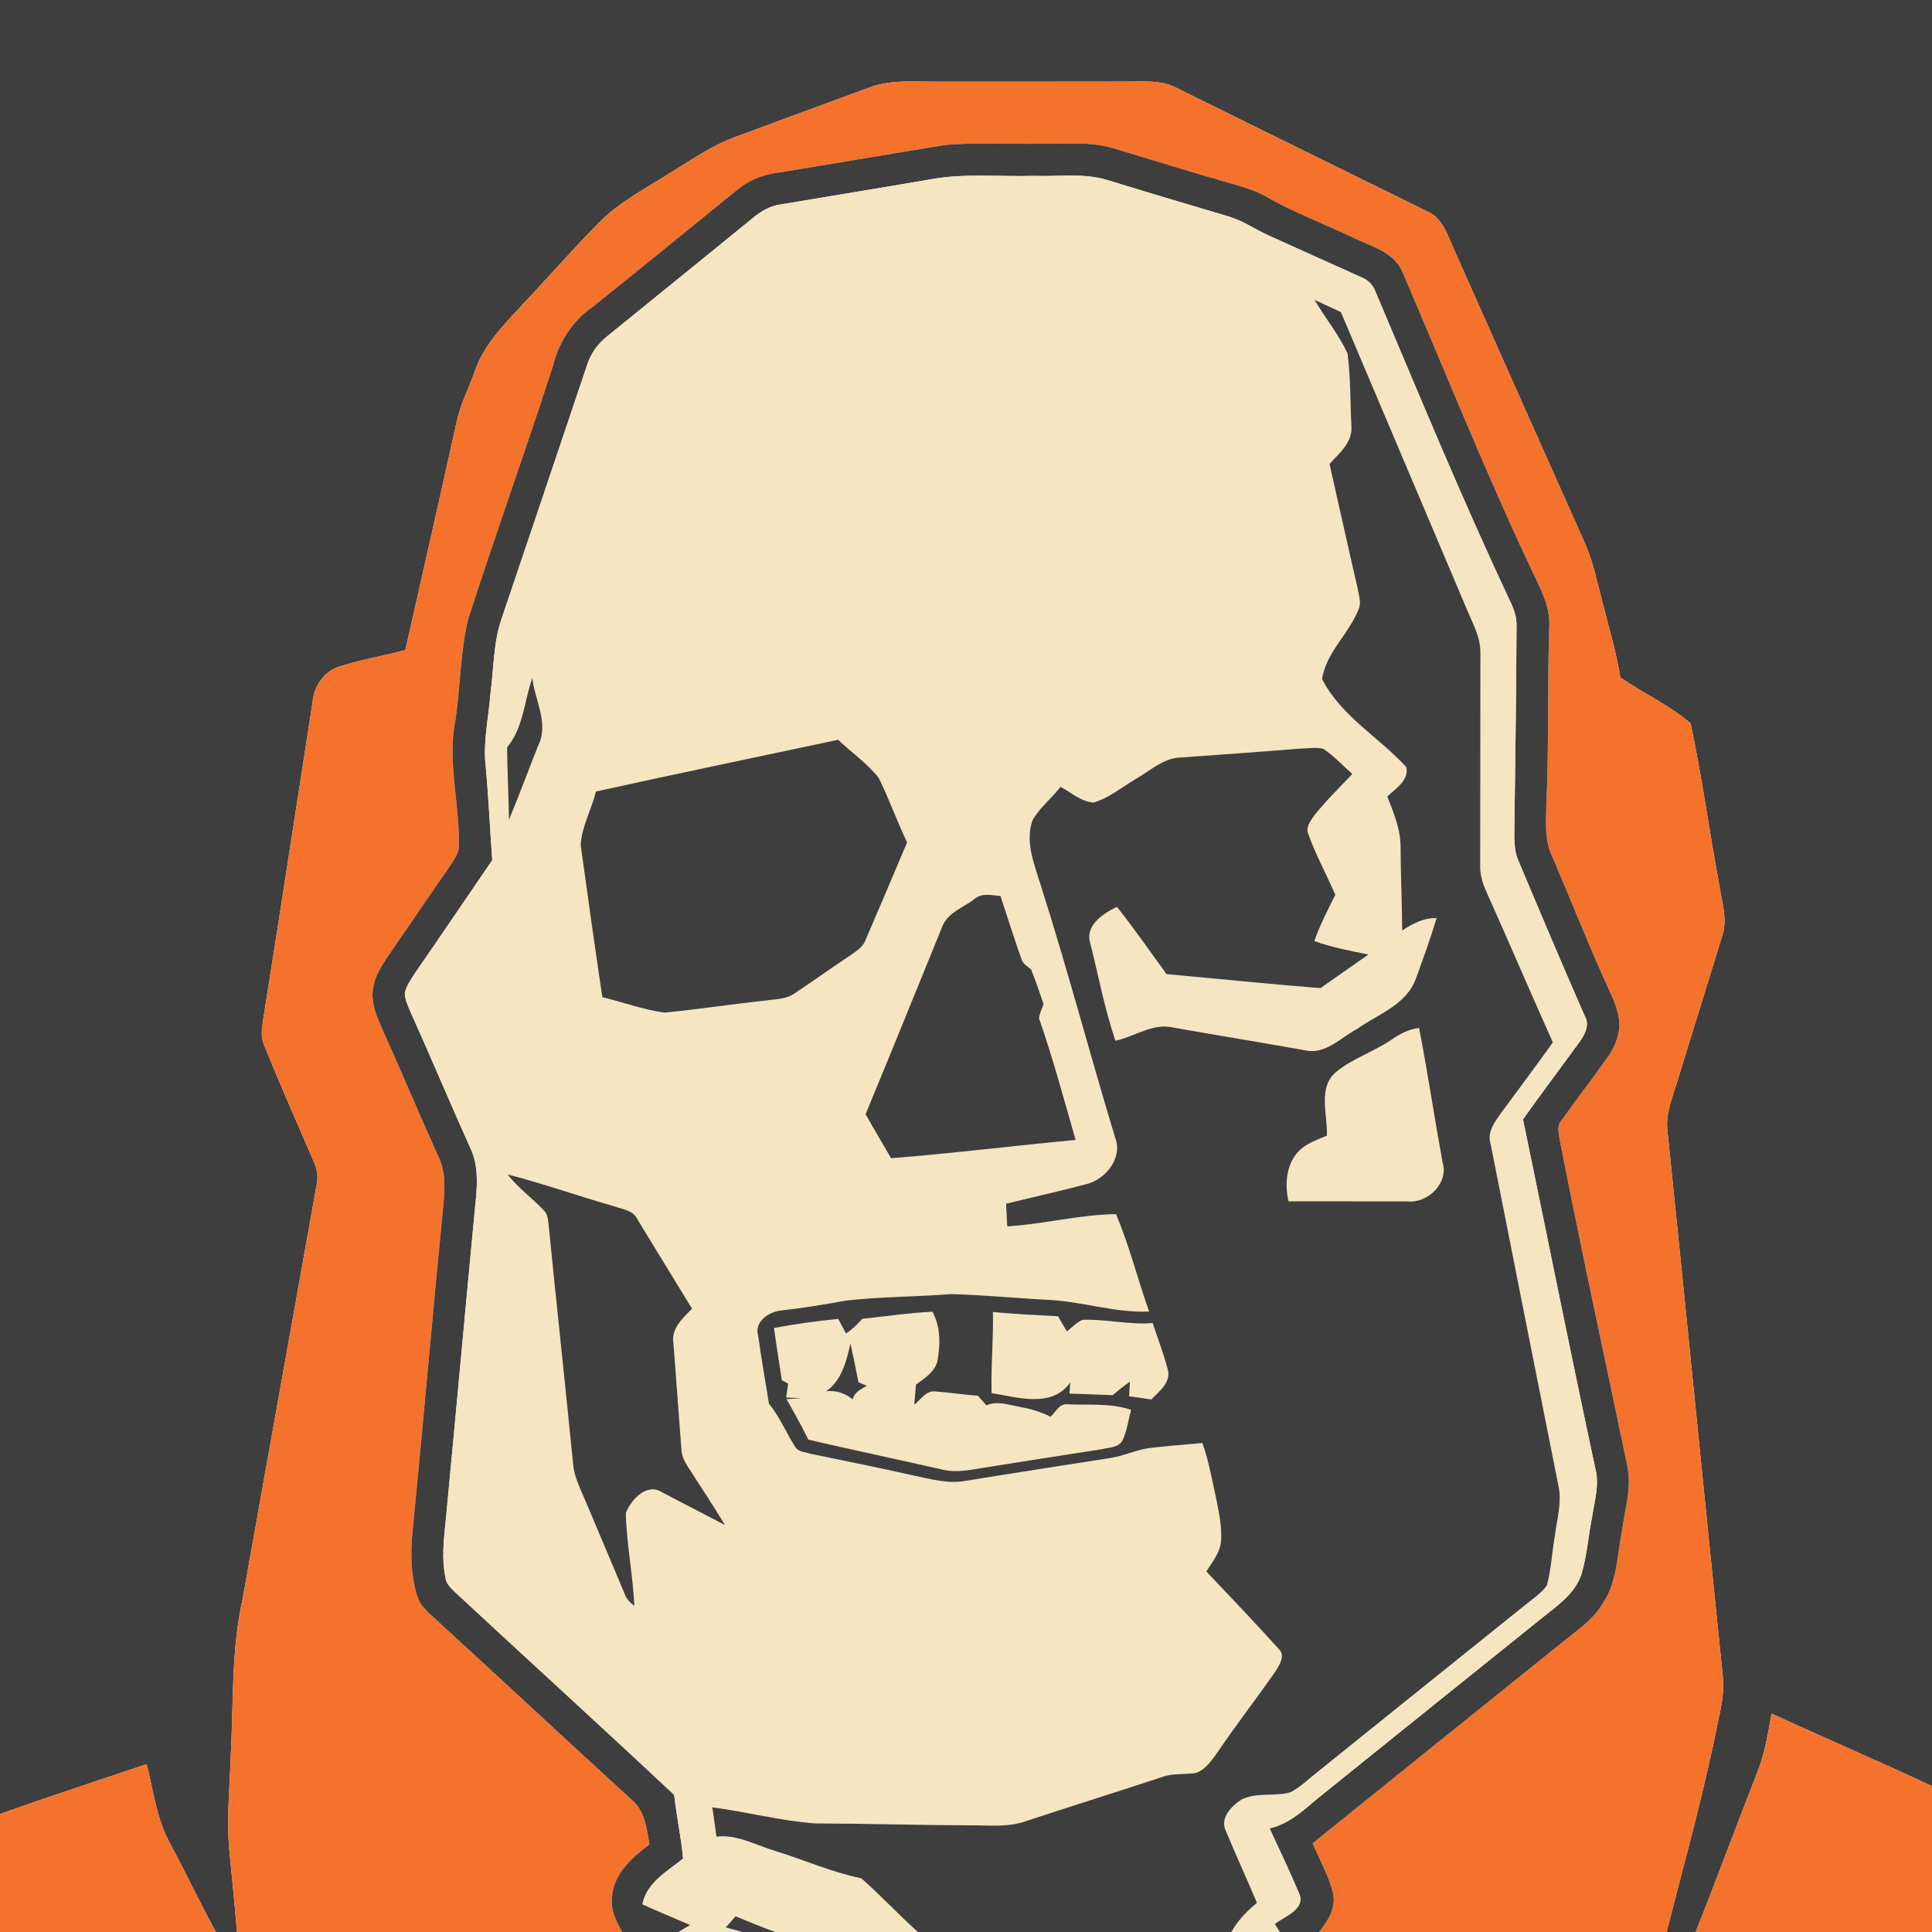
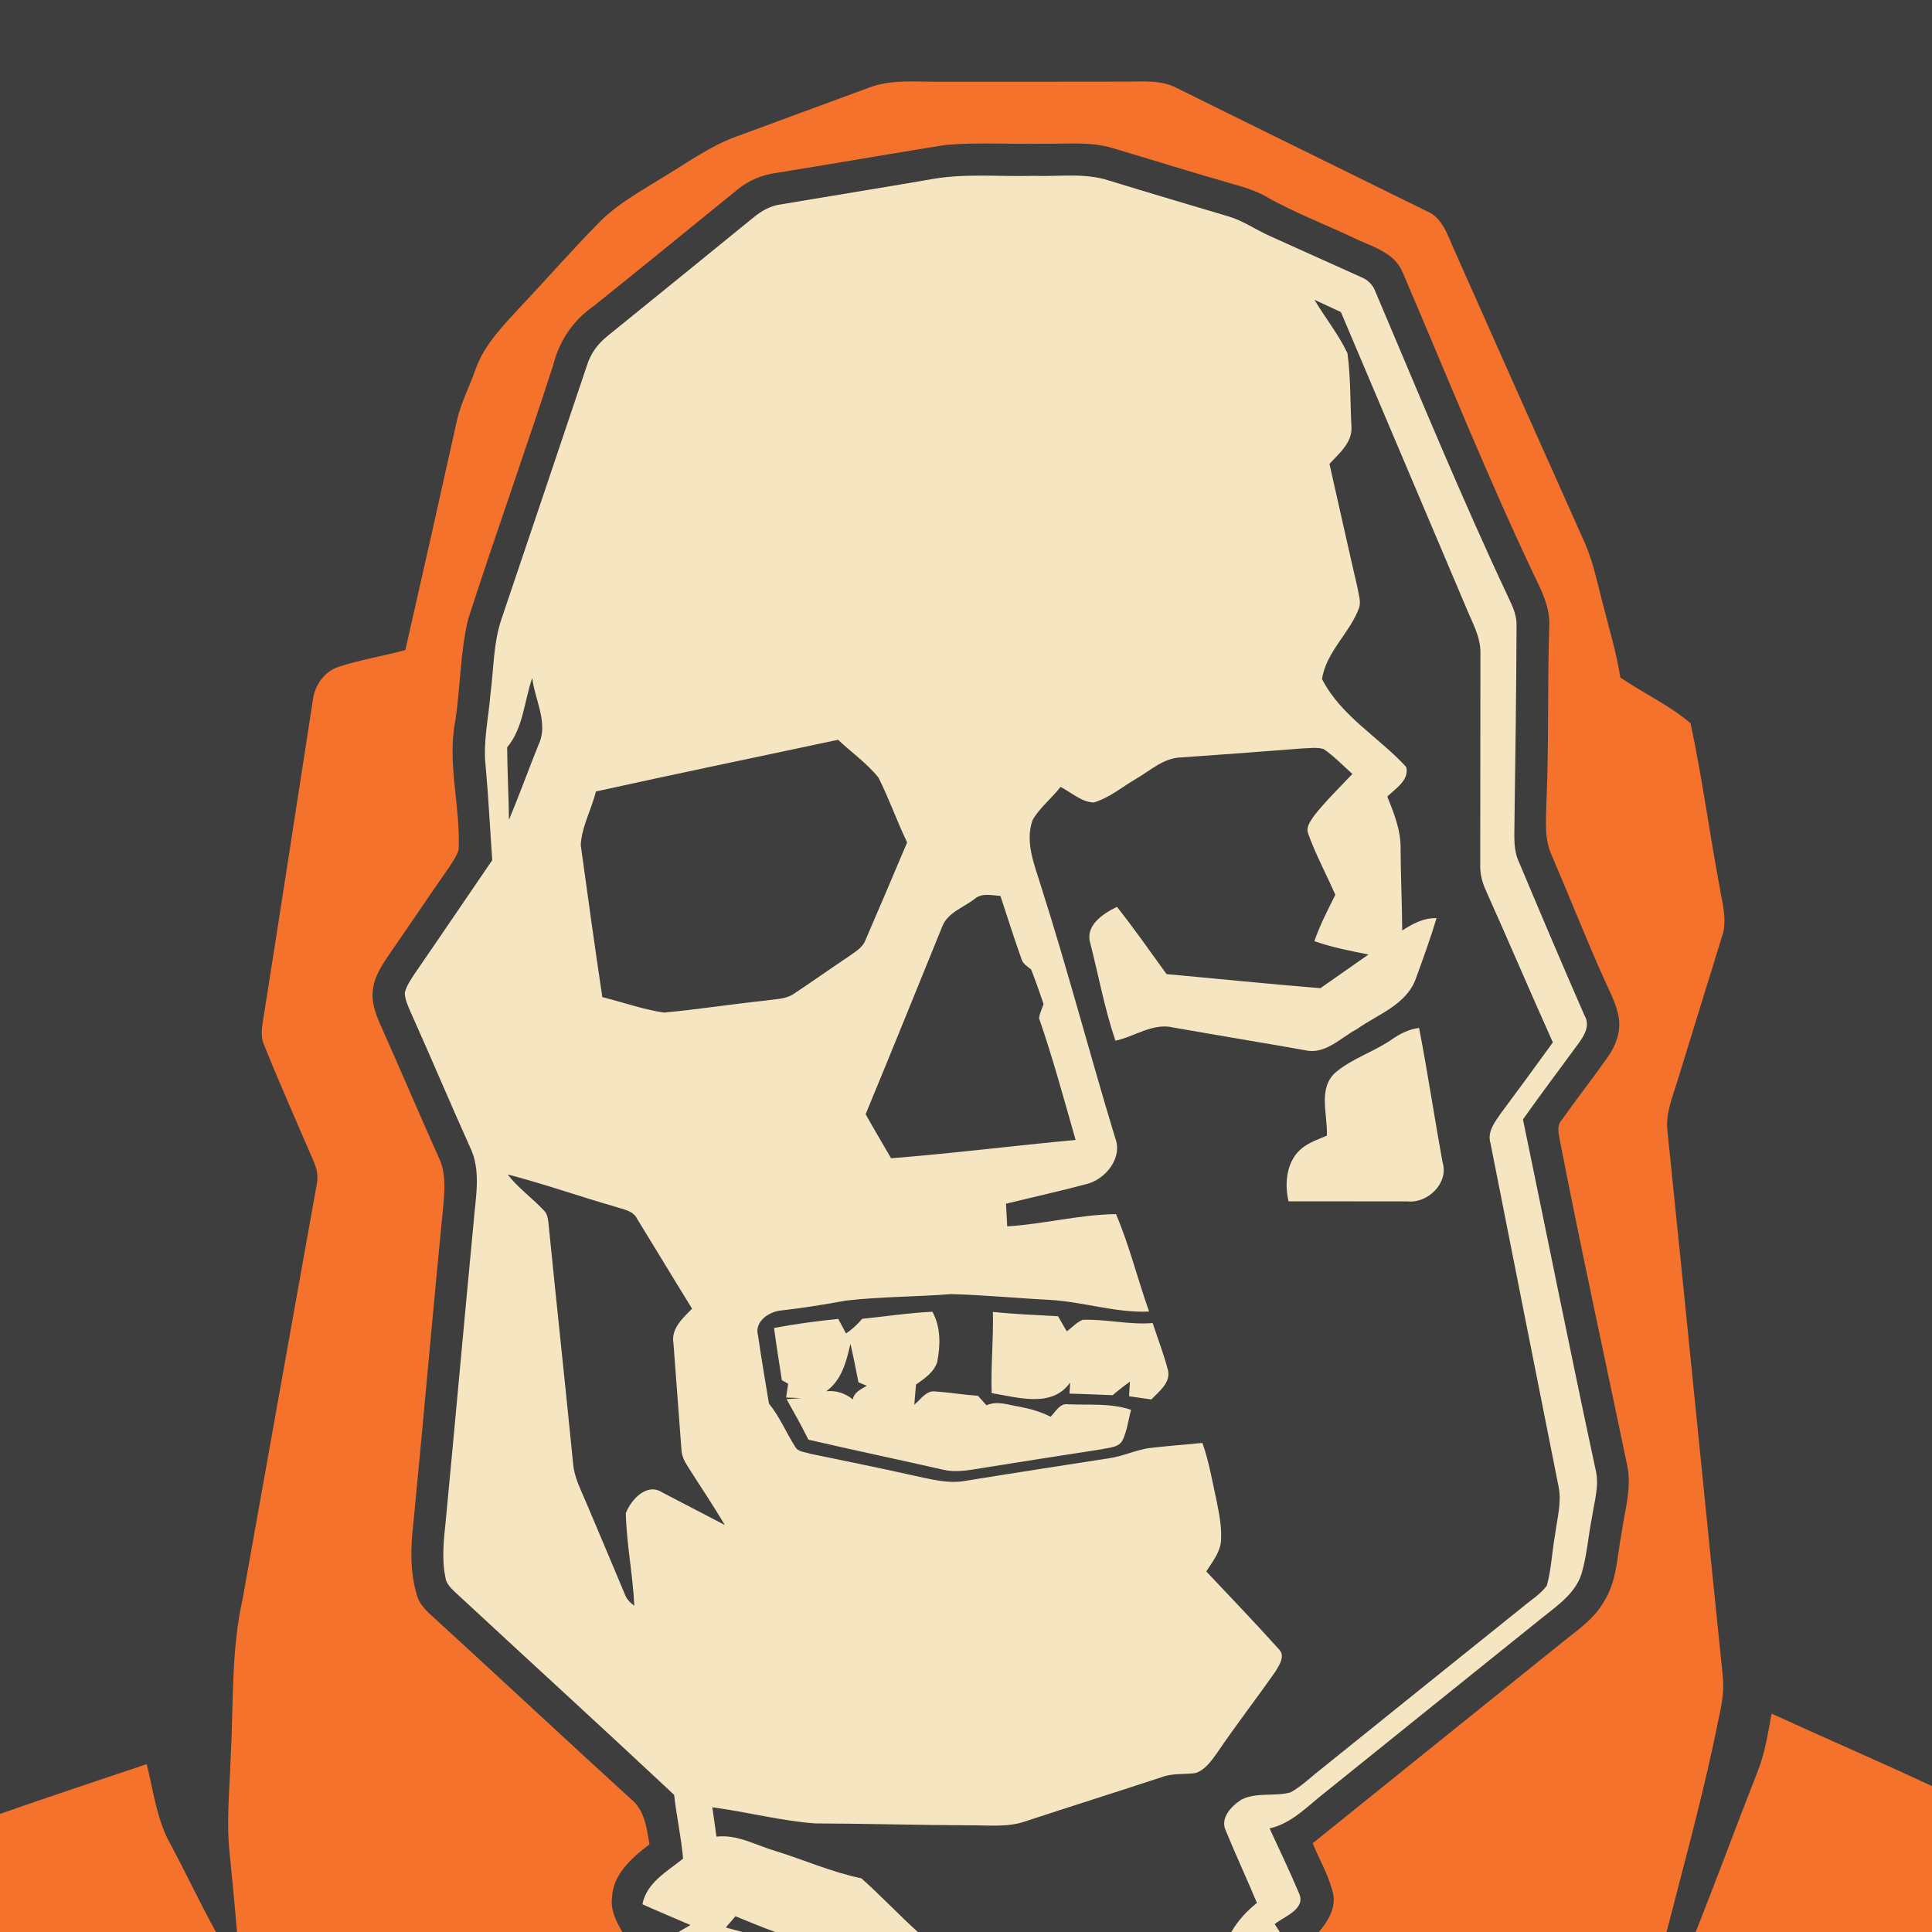
- <svg xmlns="http://www.w3.org/2000/svg" width="512pt" height="512pt" viewBox="0 0 512 512" version="1.1">
-   <path fill="#3e3e3e" opacity="1.00" d=" M 0.00 0.00 L 512.00 0.00 L 512.00 473.34 C 497.92 466.75 483.63 460.61 469.49 454.13 C 468.51 459.43 467.70 464.82 465.64 469.84 C 460.13 483.86 454.95 498.01 449.37 512.00 L 441.66 512.00 C 446.45 493.26 451.67 474.60 455.42 455.61 C 456.31 451.78 456.98 447.85 456.53 443.92 C 451.59 395.96 446.87 347.96 441.92 299.99 C 441.28 295.28 443.21 290.81 444.55 286.41 C 448.49 273.72 452.35 261.02 456.30 248.34 C 457.88 243.95 456.40 239.37 455.70 234.96 C 453.01 220.57 451.07 205.99 448.02 191.69 C 442.41 186.88 435.53 183.71 429.41 179.56 C 428.28 172.45 426.13 165.58 424.41 158.61 C 423.13 153.66 422.08 148.62 420.01 143.93 C 408.50 118.14 396.97 92.36 385.52 66.54 C 383.70 62.65 382.47 57.74 378.08 55.95 C 355.96 45.04 333.79 34.19 311.69 23.24 C 307.45 21.08 302.56 21.67 297.98 21.63 C 281.32 21.68 264.67 21.64 248.02 21.65 C 242.11 21.68 235.98 21.06 230.34 23.21 C 218.63 27.54 206.92 31.86 195.21 36.16 C 188.41 38.60 182.53 42.85 176.40 46.56 C 170.36 50.36 163.94 53.75 158.87 58.86 C 151.88 65.90 145.40 73.40 138.58 80.59 C 133.77 85.87 128.40 91.06 125.99 97.96 C 124.45 102.42 122.21 106.64 121.13 111.26 C 116.63 131.61 112.04 151.95 107.42 172.27 C 101.58 173.86 95.57 174.82 89.81 176.69 C 85.78 177.97 83.20 181.92 82.84 186.03 C 78.44 214.34 74.12 242.68 69.62 270.98 C 69.35 272.97 69.11 275.07 70.00 276.95 C 74.17 287.34 78.74 297.56 83.15 307.85 C 84.04 309.80 84.39 311.96 83.90 314.08 C 77.34 350.56 70.86 387.06 64.33 423.55 C 61.20 437.48 61.91 451.85 61.12 466.01 C 60.85 474.33 59.97 482.68 60.84 490.99 C 61.53 497.99 62.23 504.99 62.80 512.00 L 57.22 512.00 C 53.02 504.35 49.31 496.45 45.19 488.76 C 41.51 482.23 40.67 474.67 38.88 467.51 C 25.91 471.90 12.90 476.15 0.00 480.71 L 0.00 0.00 Z" />
-   <path fill="#f4722b" opacity="1.00" d=" M 230.34 23.21 C 235.98 21.06 242.11 21.68 248.02 21.65 C 264.67 21.64 281.32 21.68 297.98 21.63 C 302.56 21.67 307.45 21.08 311.69 23.24 C 333.79 34.19 355.96 45.04 378.08 55.95 C 382.47 57.74 383.70 62.65 385.52 66.54 C 396.97 92.36 408.50 118.14 420.01 143.93 C 422.08 148.62 423.13 153.66 424.41 158.61 C 426.13 165.58 428.28 172.45 429.41 179.56 C 435.53 183.71 442.41 186.88 448.02 191.69 C 451.07 205.99 453.01 220.57 455.70 234.96 C 456.40 239.37 457.88 243.95 456.30 248.34 C 452.35 261.02 448.49 273.72 444.55 286.41 C 443.21 290.81 441.28 295.28 441.92 299.99 C 446.87 347.96 451.59 395.96 456.53 443.92 C 456.98 447.85 456.31 451.78 455.42 455.61 C 451.67 474.60 446.45 493.26 441.66 512.00 L 349.52 512.00 C 351.85 509.26 354.01 505.76 353.32 502.01 C 352.27 497.23 349.72 492.98 347.86 488.49 C 370.10 470.53 392.41 452.65 414.68 434.71 C 418.38 431.76 422.42 428.96 424.84 424.78 C 428.55 419.24 428.53 412.37 429.77 406.05 C 430.57 400.26 432.45 394.41 431.26 388.54 C 425.26 359.65 418.94 330.83 413.31 301.87 C 413.05 300.18 412.52 298.25 413.85 296.85 C 417.84 291.19 422.14 285.73 426.12 280.06 C 428.16 277.15 429.52 273.58 429.03 269.99 C 428.46 266.07 426.46 262.59 424.91 259.01 C 420.14 248.38 415.89 237.53 411.29 226.83 C 409.24 222.51 409.71 217.65 409.80 213.02 C 410.51 197.33 410.06 181.63 410.56 165.94 C 410.80 161.92 409.28 158.12 407.57 154.58 C 394.63 127.54 383.51 99.68 371.70 72.14 C 369.50 66.82 363.49 65.33 358.78 63.06 C 350.90 59.31 342.69 56.24 335.11 51.87 C 332.55 50.47 329.74 49.63 326.96 48.83 C 316.21 45.79 305.57 42.41 294.86 39.25 C 288.75 37.40 282.30 38.22 276.02 38.08 C 267.54 38.26 259.03 37.67 250.57 38.41 C 235.68 40.78 220.82 43.41 205.93 45.79 C 202.06 46.28 198.37 47.80 195.37 50.30 C 182.66 60.63 169.97 70.98 157.20 81.22 C 151.82 84.91 148.14 90.52 146.58 96.83 C 139.32 119.31 131.33 141.55 124.08 164.03 C 121.96 172.78 122.02 181.87 120.71 190.74 C 118.38 202.16 122.08 213.63 121.55 225.12 C 121.00 227.10 119.69 228.77 118.58 230.48 C 113.59 237.57 108.80 244.80 103.84 251.91 C 101.76 255.00 99.41 258.15 98.87 261.94 C 98.30 265.15 99.41 268.34 100.67 271.26 C 105.96 283.04 110.96 294.94 116.26 306.71 C 118.14 310.55 117.88 314.93 117.52 319.06 C 114.73 347.34 112.28 375.65 109.52 403.93 C 108.78 410.22 108.66 416.72 110.51 422.84 C 111.02 424.64 112.26 426.11 113.57 427.40 C 131.52 443.79 149.27 460.41 167.23 476.79 C 170.86 479.69 171.39 484.51 172.12 488.77 C 167.51 492.26 162.44 496.67 162.19 502.91 C 161.75 506.21 163.34 509.23 164.91 512.00 L 62.80 512.00 C 62.23 504.99 61.53 497.99 60.84 490.99 C 59.97 482.68 60.85 474.33 61.12 466.01 C 61.91 451.85 61.20 437.48 64.33 423.55 C 70.86 387.06 77.34 350.56 83.90 314.08 C 84.39 311.96 84.04 309.80 83.15 307.85 C 78.74 297.56 74.17 287.34 70.00 276.95 C 69.11 275.07 69.35 272.97 69.62 270.98 C 74.12 242.68 78.44 214.34 82.84 186.03 C 83.20 181.92 85.78 177.97 89.81 176.69 C 95.57 174.82 101.58 173.86 107.42 172.27 C 112.04 151.95 116.63 131.61 121.13 111.26 C 122.21 106.64 124.45 102.42 125.99 97.96 C 128.40 91.06 133.77 85.87 138.58 80.59 C 145.40 73.40 151.88 65.90 158.87 58.86 C 163.94 53.75 170.36 50.36 176.40 46.56 C 182.53 42.85 188.41 38.60 195.21 36.16 C 206.92 31.86 218.63 27.54 230.34 23.21 Z" />
-   <path fill="#3e3e3e" opacity="1.00" d=" M 250.57 38.41 C 259.03 37.67 267.54 38.26 276.02 38.08 C 282.30 38.22 288.75 37.40 294.86 39.25 C 305.57 42.41 316.21 45.79 326.96 48.83 C 329.74 49.63 332.55 50.47 335.11 51.87 C 342.69 56.24 350.90 59.31 358.78 63.06 C 363.49 65.33 369.50 66.82 371.70 72.14 C 383.51 99.68 394.63 127.54 407.57 154.58 C 409.28 158.12 410.80 161.92 410.56 165.94 C 410.06 181.63 410.51 197.33 409.80 213.02 C 409.71 217.65 409.24 222.51 411.29 226.83 C 415.89 237.53 420.14 248.38 424.91 259.01 C 426.46 262.59 428.46 266.07 429.03 269.99 C 429.52 273.58 428.16 277.15 426.12 280.06 C 422.14 285.73 417.84 291.19 413.85 296.85 C 412.52 298.25 413.05 300.18 413.31 301.87 C 418.94 330.83 425.26 359.65 431.26 388.54 C 432.45 394.41 430.57 400.26 429.77 406.05 C 428.53 412.37 428.55 419.24 424.84 424.78 C 422.42 428.96 418.38 431.76 414.68 434.71 C 392.41 452.65 370.10 470.53 347.86 488.49 C 349.72 492.98 352.27 497.23 353.32 502.01 C 354.01 505.76 351.85 509.26 349.52 512.00 L 339.14 512.00 C 338.80 511.47 338.14 510.41 337.80 509.89 C 340.38 507.83 346.17 505.94 344.25 501.73 C 341.80 495.93 339.10 490.25 336.45 484.54 C 342.33 483.23 346.46 478.67 351.02 475.12 C 370.25 459.64 389.48 444.16 408.73 428.71 C 412.77 425.47 417.42 422.31 419.11 417.15 C 420.57 412.24 420.91 407.08 421.91 402.06 C 422.54 397.83 423.91 393.51 422.79 389.24 C 416.18 358.42 410.00 327.51 403.61 296.64 C 408.43 289.81 413.49 283.15 418.40 276.39 C 419.94 274.32 421.43 271.65 419.92 269.14 C 414.00 255.62 408.25 242.02 402.53 228.42 C 401.00 225.18 401.34 221.53 401.34 218.06 C 401.58 200.68 401.82 183.30 401.89 165.92 C 401.99 163.43 401.07 161.09 400.00 158.90 C 387.37 132.07 376.11 104.63 364.53 77.34 C 363.89 75.48 362.45 74.11 360.63 73.41 C 352.57 69.77 344.49 66.17 336.43 62.51 C 332.74 60.86 329.39 58.47 325.47 57.33 C 315.00 54.22 304.52 51.12 294.07 47.90 C 287.58 45.73 280.67 46.86 273.97 46.61 C 264.68 46.88 255.27 45.83 246.08 47.62 C 233.02 49.87 219.94 51.97 206.88 54.18 C 204.14 54.53 201.72 55.95 199.63 57.68 C 186.79 68.16 173.90 78.58 161.03 89.02 C 158.50 91.01 156.54 93.66 155.58 96.75 C 148.02 119.18 140.51 141.62 132.90 164.04 C 130.72 170.42 130.86 177.27 129.97 183.88 C 129.48 190.24 127.98 196.59 128.71 202.99 C 129.47 211.30 129.85 219.64 130.45 227.96 C 123.60 237.94 116.83 247.98 109.95 257.94 C 108.90 259.58 107.70 261.22 107.28 263.16 C 107.31 264.94 108.13 266.56 108.79 268.18 C 114.13 280.03 119.15 292.03 124.49 303.88 C 127.62 310.16 126.01 317.40 125.51 324.08 C 123.00 350.39 120.63 376.72 118.12 403.03 C 117.61 408.02 117.01 413.11 118.05 418.07 C 118.22 419.55 119.28 420.66 120.29 421.66 C 139.71 439.69 159.32 457.53 178.66 475.65 C 179.28 481.30 180.53 486.87 181.02 492.54 C 176.83 495.95 171.38 498.86 170.26 504.65 C 174.47 506.56 178.74 508.31 182.98 510.14 C 182.19 510.61 180.59 511.54 179.80 512.00 L 164.91 512.00 C 163.34 509.23 161.75 506.21 162.19 502.91 C 162.44 496.67 167.51 492.26 172.12 488.77 C 171.39 484.51 170.86 479.69 167.23 476.79 C 149.27 460.41 131.52 443.79 113.57 427.40 C 112.26 426.11 111.02 424.64 110.51 422.84 C 108.66 416.72 108.78 410.22 109.52 403.93 C 112.28 375.65 114.73 347.34 117.52 319.06 C 117.88 314.93 118.14 310.55 116.26 306.71 C 110.96 294.94 105.96 283.04 100.67 271.26 C 99.41 268.34 98.30 265.15 98.87 261.94 C 99.41 258.15 101.76 255.00 103.84 251.91 C 108.80 244.80 113.59 237.57 118.58 230.48 C 119.69 228.77 121.00 227.10 121.55 225.12 C 122.08 213.63 118.38 202.16 120.71 190.74 C 122.02 181.87 121.96 172.78 124.08 164.03 C 131.33 141.55 139.32 119.31 146.58 96.83 C 148.14 90.52 151.82 84.91 157.20 81.22 C 169.97 70.98 182.66 60.63 195.37 50.30 C 198.37 47.80 202.06 46.28 205.93 45.79 C 220.82 43.41 235.68 40.78 250.57 38.41 Z" />
-   <path fill="#f5e5c1" opacity="1.00" d=" M 246.08 47.62 C 255.27 45.83 264.68 46.88 273.97 46.61 C 280.67 46.86 287.58 45.73 294.07 47.90 C 304.52 51.12 315.00 54.22 325.47 57.33 C 329.39 58.47 332.74 60.86 336.43 62.51 C 344.49 66.17 352.57 69.77 360.63 73.41 C 362.45 74.11 363.89 75.48 364.53 77.34 C 376.11 104.63 387.37 132.07 400.00 158.90 C 401.07 161.09 401.99 163.43 401.89 165.92 C 401.82 183.30 401.58 200.68 401.34 218.06 C 401.34 221.53 401.00 225.18 402.53 228.42 C 408.25 242.02 414.00 255.62 419.92 269.14 C 421.43 271.65 419.94 274.32 418.40 276.39 C 413.49 283.15 408.43 289.81 403.61 296.64 C 410.00 327.51 416.18 358.42 422.79 389.24 C 423.91 393.51 422.54 397.83 421.91 402.06 C 420.91 407.08 420.57 412.24 419.11 417.15 C 417.42 422.31 412.77 425.47 408.73 428.71 C 389.48 444.16 370.25 459.64 351.02 475.12 C 346.46 478.67 342.33 483.23 336.45 484.54 C 339.10 490.25 341.80 495.93 344.25 501.73 C 346.17 505.94 340.38 507.83 337.80 509.89 C 338.14 510.41 338.80 511.47 339.14 512.00 L 326.32 512.00 C 328.03 508.99 330.41 506.44 333.11 504.29 C 330.44 497.90 327.50 491.62 324.87 485.20 C 323.21 481.85 326.34 478.62 328.97 476.93 C 332.99 474.88 337.75 476.16 341.99 474.99 C 344.93 473.39 347.32 470.98 349.96 468.94 C 367.86 454.55 385.74 440.12 403.67 425.76 C 405.79 423.97 408.27 422.46 409.92 420.19 C 411.12 415.88 411.27 411.35 412.07 406.96 C 412.59 402.68 413.91 398.35 413.06 394.03 C 407.02 363.69 400.99 333.34 395.00 302.99 C 394.06 299.93 396.19 297.27 397.83 294.92 C 402.42 288.72 407.02 282.51 411.53 276.25 C 405.54 262.92 399.82 249.48 393.84 236.15 C 392.80 233.94 392.18 231.54 392.27 229.10 C 392.32 210.40 392.28 191.70 392.32 173.01 C 392.38 168.74 390.16 164.98 388.60 161.16 C 377.49 135.02 366.46 108.84 355.35 82.70 C 353.01 81.62 350.68 80.54 348.35 79.46 C 351.17 84.24 354.73 88.60 357.10 93.63 C 357.95 100.06 357.80 106.62 358.14 113.10 C 358.41 117.30 354.87 120.14 352.33 122.95 C 354.83 133.96 357.25 144.98 359.80 155.98 C 360.04 157.61 360.69 159.30 360.23 160.96 C 357.81 167.71 351.44 172.72 350.36 179.95 C 355.40 189.81 365.41 195.34 372.67 203.28 C 373.49 206.81 369.79 208.98 367.64 211.10 C 369.43 215.54 371.27 220.11 371.17 224.99 C 371.19 232.19 371.56 239.38 371.59 246.59 C 374.33 244.80 377.33 243.20 380.71 243.32 C 379.09 248.72 377.16 254.01 375.23 259.30 C 372.77 266.26 365.17 268.77 359.62 272.69 C 355.26 275.00 351.16 279.64 345.76 278.31 C 334.17 276.26 322.54 274.36 310.95 272.31 C 305.52 271.01 300.72 274.71 295.60 275.81 C 292.74 267.39 291.13 258.61 288.94 250.00 C 287.47 245.24 292.36 242.09 295.99 240.32 C 300.60 246.10 304.79 252.19 309.15 258.16 C 322.74 259.39 336.32 260.78 349.93 261.87 C 354.16 258.88 358.43 255.94 362.67 252.95 C 357.83 251.99 352.96 251.06 348.32 249.39 C 349.79 245.14 351.87 241.14 353.88 237.14 C 351.54 231.70 348.64 226.48 346.67 220.89 C 346.01 219.17 347.33 217.56 348.22 216.21 C 351.33 212.27 354.94 208.76 358.39 205.11 C 355.87 202.87 353.55 200.40 350.77 198.49 C 348.92 197.94 346.95 198.32 345.06 198.36 C 334.39 199.21 323.71 199.98 313.04 200.73 C 308.48 200.81 305.03 204.07 301.31 206.24 C 297.52 208.43 294.08 211.43 289.83 212.67 C 286.53 212.52 283.88 209.97 281.04 208.52 C 278.71 211.59 275.52 213.99 273.62 217.37 C 271.55 223.32 274.23 229.34 275.93 235.00 C 282.98 257.06 288.82 279.45 295.56 301.59 C 297.57 306.84 293.03 312.50 288.00 313.78 C 280.91 315.67 273.73 317.25 266.61 319.00 C 266.71 321.00 266.82 323.00 266.93 325.01 C 276.58 324.42 286.08 321.89 295.74 321.76 C 299.30 330.12 301.48 339.01 304.52 347.57 C 295.57 347.96 286.94 344.95 278.04 344.48 C 269.36 344.04 260.70 343.17 252.02 342.95 C 242.74 343.69 233.41 343.60 224.17 344.67 C 218.45 345.71 212.71 346.66 206.93 347.30 C 203.72 347.62 199.83 350.31 200.91 353.96 C 201.76 359.98 202.79 365.96 203.77 371.96 C 206.61 375.44 208.32 379.64 210.72 383.41 C 211.49 384.82 213.33 384.76 214.68 385.24 C 223.77 387.12 232.88 388.96 241.95 390.99 C 246.58 391.95 251.31 393.35 256.07 392.41 C 268.68 390.36 281.31 388.41 293.93 386.44 C 297.74 385.92 301.22 384.11 305.05 383.70 C 309.57 383.19 314.10 382.82 318.64 382.41 C 320.43 387.44 321.30 392.73 322.46 397.93 C 323.11 401.23 323.78 404.58 323.61 407.96 C 323.53 411.22 321.35 413.83 319.68 416.45 C 326.14 423.29 332.67 430.09 338.96 437.09 C 340.71 438.84 339.00 441.30 337.99 442.97 C 332.90 450.24 327.46 457.26 322.49 464.61 C 320.98 466.68 319.38 469.03 316.84 469.88 C 313.86 470.30 310.76 469.87 307.90 470.95 C 295.88 474.91 283.80 478.69 271.79 482.64 C 267.03 484.34 261.92 483.68 256.98 483.73 C 243.32 483.68 229.67 483.27 216.02 483.22 C 206.84 482.54 197.89 480.16 188.78 478.96 C 189.16 481.55 189.52 484.14 189.87 486.73 C 195.42 486.08 200.40 489.05 205.56 490.56 C 213.15 492.91 220.47 496.17 228.27 497.78 C 233.43 502.35 238.13 507.40 243.26 512.00 L 205.44 512.00 C 201.88 510.73 198.41 509.25 194.91 507.83 C 194.05 508.81 193.20 509.79 192.35 510.79 C 193.80 511.21 195.27 511.61 196.74 512.00 L 179.80 512.00 C 180.59 511.54 182.19 510.61 182.98 510.14 C 178.74 508.31 174.47 506.56 170.26 504.65 C 171.38 498.86 176.83 495.95 181.02 492.54 C 180.53 486.87 179.28 481.30 178.66 475.65 C 159.32 457.53 139.71 439.69 120.29 421.66 C 119.28 420.66 118.22 419.55 118.05 418.07 C 117.01 413.11 117.61 408.02 118.12 403.03 C 120.63 376.72 123.00 350.39 125.51 324.08 C 126.01 317.40 127.62 310.16 124.49 303.88 C 119.15 292.03 114.13 280.03 108.79 268.18 C 108.13 266.56 107.31 264.94 107.28 263.16 C 107.70 261.22 108.90 259.58 109.95 257.94 C 116.83 247.98 123.60 237.94 130.45 227.96 C 129.85 219.64 129.47 211.30 128.71 202.99 C 127.98 196.59 129.48 190.24 129.97 183.88 C 130.86 177.27 130.72 170.42 132.90 164.04 C 140.51 141.62 148.02 119.18 155.58 96.75 C 156.54 93.66 158.50 91.01 161.03 89.02 C 173.90 78.58 186.79 68.16 199.63 57.68 C 201.72 55.95 204.14 54.53 206.88 54.18 C 219.94 51.97 233.02 49.87 246.08 47.62 Z" />
-   <path fill="#3e3e3e" opacity="1.00" d=" M 348.35 79.46 C 350.68 80.54 353.01 81.62 355.35 82.70 C 366.46 108.84 377.49 135.02 388.60 161.16 C 390.16 164.98 392.38 168.74 392.32 173.01 C 392.28 191.70 392.32 210.40 392.27 229.10 C 392.18 231.54 392.80 233.94 393.84 236.15 C 399.82 249.48 405.54 262.92 411.53 276.25 C 407.02 282.51 402.42 288.72 397.83 294.92 C 396.19 297.27 394.06 299.93 395.00 302.99 C 400.99 333.34 407.02 363.69 413.06 394.03 C 413.91 398.35 412.59 402.68 412.07 406.96 C 411.27 411.35 411.12 415.88 409.92 420.19 C 408.27 422.46 405.79 423.97 403.67 425.76 C 385.74 440.12 367.86 454.55 349.96 468.94 C 347.32 470.98 344.93 473.39 341.99 474.99 C 337.75 476.16 332.99 474.88 328.97 476.93 C 326.34 478.62 323.21 481.85 324.87 485.20 C 327.50 491.62 330.44 497.90 333.11 504.29 C 330.41 506.44 328.03 508.99 326.32 512.00 L 243.26 512.00 C 238.13 507.40 233.43 502.35 228.27 497.78 C 220.47 496.17 213.15 492.91 205.56 490.56 C 200.40 489.05 195.42 486.08 189.87 486.73 C 189.52 484.14 189.16 481.55 188.78 478.96 C 197.89 480.16 206.84 482.54 216.02 483.22 C 229.67 483.27 243.32 483.68 256.98 483.73 C 261.92 483.68 267.03 484.34 271.79 482.64 C 283.80 478.69 295.88 474.91 307.90 470.95 C 310.76 469.87 313.86 470.30 316.84 469.88 C 319.38 469.03 320.98 466.68 322.49 464.61 C 327.46 457.26 332.90 450.24 337.99 442.97 C 339.00 441.30 340.71 438.84 338.96 437.09 C 332.67 430.09 326.14 423.29 319.68 416.45 C 321.35 413.83 323.53 411.22 323.61 407.96 C 323.78 404.58 323.11 401.23 322.46 397.93 C 321.30 392.73 320.43 387.44 318.64 382.41 C 314.10 382.82 309.57 383.19 305.05 383.70 C 301.22 384.11 297.74 385.92 293.93 386.44 C 281.31 388.41 268.68 390.36 256.07 392.41 C 251.31 393.35 246.58 391.95 241.95 390.99 C 232.88 388.96 223.77 387.12 214.68 385.24 C 213.33 384.76 211.49 384.82 210.72 383.41 C 208.32 379.64 206.61 375.44 203.77 371.96 C 202.79 365.96 201.76 359.98 200.91 353.96 C 199.83 350.31 203.72 347.62 206.93 347.30 C 212.71 346.66 218.45 345.71 224.17 344.67 C 233.41 343.60 242.74 343.69 252.02 342.95 C 260.70 343.17 269.36 344.04 278.04 344.48 C 286.94 344.95 295.57 347.96 304.52 347.57 C 301.48 339.01 299.30 330.12 295.74 321.76 C 286.08 321.89 276.58 324.42 266.93 325.01 C 266.82 323.00 266.71 321.00 266.61 319.00 C 273.73 317.25 280.91 315.67 288.00 313.78 C 293.03 312.50 297.57 306.84 295.56 301.59 C 288.82 279.45 282.98 257.06 275.93 235.00 C 274.23 229.34 271.55 223.32 273.62 217.37 C 275.52 213.99 278.71 211.59 281.04 208.52 C 283.88 209.97 286.53 212.52 289.83 212.67 C 294.08 211.43 297.52 208.43 301.31 206.24 C 305.03 204.07 308.48 200.81 313.04 200.73 C 323.71 199.98 334.39 199.21 345.06 198.36 C 346.95 198.32 348.92 197.94 350.77 198.49 C 353.55 200.40 355.87 202.87 358.39 205.11 C 354.94 208.76 351.33 212.27 348.22 216.21 C 347.33 217.56 346.01 219.17 346.67 220.89 C 348.64 226.48 351.54 231.70 353.88 237.14 C 351.87 241.14 349.79 245.14 348.32 249.39 C 352.96 251.06 357.83 251.99 362.67 252.95 C 358.43 255.94 354.16 258.88 349.93 261.87 C 336.32 260.78 322.74 259.39 309.15 258.16 C 304.79 252.19 300.60 246.10 295.99 240.32 C 292.36 242.09 287.47 245.24 288.94 250.00 C 291.13 258.61 292.74 267.39 295.60 275.81 C 300.72 274.71 305.52 271.01 310.95 272.31 C 322.54 274.36 334.17 276.26 345.76 278.31 C 351.16 279.64 355.26 275.00 359.62 272.69 C 365.17 268.77 372.77 266.26 375.23 259.30 C 377.16 254.01 379.09 248.72 380.71 243.32 C 377.33 243.20 374.33 244.80 371.59 246.59 C 371.56 239.38 371.19 232.19 371.17 224.99 C 371.27 220.11 369.43 215.54 367.64 211.10 C 369.79 208.98 373.49 206.81 372.67 203.28 C 365.41 195.34 355.40 189.81 350.36 179.95 C 351.44 172.72 357.81 167.71 360.23 160.96 C 360.69 159.30 360.04 157.61 359.80 155.98 C 357.25 144.98 354.83 133.96 352.33 122.95 C 354.87 120.14 358.41 117.30 358.14 113.10 C 357.80 106.62 357.95 100.06 357.10 93.63 C 354.73 88.60 351.17 84.24 348.35 79.46 Z" />
-   <path fill="#3e3e3e" opacity="1.00" d=" M 134.39 198.05 C 138.71 192.89 138.91 185.81 141.06 179.68 C 141.74 185.52 145.48 191.70 142.68 197.46 C 140.03 204.04 137.63 210.71 134.88 217.24 C 134.81 210.84 134.43 204.45 134.39 198.05 Z" />
-   <path fill="#3e3e3e" opacity="1.00" d=" M 157.93 209.76 C 179.29 205.04 200.71 200.62 222.10 196.05 C 225.66 199.41 229.76 202.26 232.83 206.09 C 235.62 211.68 237.68 217.61 240.39 223.24 C 236.76 231.90 233.06 240.52 229.36 249.15 C 228.55 251.30 226.38 252.36 224.64 253.65 C 219.87 256.83 215.20 260.19 210.41 263.35 C 208.25 264.86 205.49 264.73 202.99 265.15 C 193.98 266.09 185.01 267.50 175.99 268.35 C 170.43 267.54 165.09 265.60 159.63 264.26 C 157.61 250.84 155.75 237.39 153.89 223.95 C 154.15 219.02 156.77 214.53 157.93 209.76 Z" />
-   <path fill="#3e3e3e" opacity="1.00" d=" M 258.26 238.24 C 260.20 236.53 262.82 237.29 265.13 237.43 C 266.97 243.01 268.73 248.62 270.69 254.15 C 271.05 255.46 272.33 256.10 273.28 256.94 C 274.46 259.96 275.51 263.03 276.57 266.10 C 276.12 267.32 275.52 268.52 275.34 269.83 C 279.03 280.44 281.95 291.31 285.05 302.10 C 268.74 303.60 252.48 305.66 236.15 306.94 C 233.91 303.04 231.57 299.20 229.39 295.27 C 236.22 278.78 242.93 262.22 249.66 245.68 C 251.03 241.88 255.29 240.54 258.26 238.24 Z" />
-   <path fill="#f5e5c1" opacity="1.00" d=" M 368.60 275.63 C 370.84 274.03 373.31 272.76 376.07 272.41 C 378.36 284.24 380.13 296.17 382.29 308.02 C 384.02 313.46 378.38 318.96 373.03 318.38 C 362.51 318.36 351.99 318.36 341.48 318.37 C 340.31 313.53 340.96 307.43 345.16 304.19 C 347.07 302.69 349.41 301.91 351.63 300.96 C 351.90 295.37 349.10 288.25 354.13 284.04 C 358.47 280.48 363.97 278.76 368.60 275.63 Z" />
-   <path fill="#3e3e3e" opacity="1.00" d=" M 134.55 311.25 C 144.14 313.72 153.49 317.04 163.01 319.77 C 165.11 320.50 167.80 320.78 168.87 323.05 C 173.73 330.95 178.51 338.91 183.40 346.80 C 180.97 349.31 177.77 352.09 178.47 356.00 C 179.19 365.33 179.89 374.66 180.57 383.99 C 180.59 385.70 181.37 387.24 182.27 388.65 C 185.54 393.82 188.98 398.88 192.11 404.14 C 186.52 401.27 180.97 398.31 175.39 395.44 C 171.39 392.88 167.19 397.45 165.85 400.99 C 166.03 409.19 167.72 417.31 168.10 425.52 C 166.96 424.73 165.99 423.71 165.54 422.39 C 162.10 414.21 158.67 406.02 155.19 397.85 C 153.87 394.67 152.19 391.54 151.89 388.05 C 149.77 366.66 147.45 345.29 145.32 323.90 C 145.18 322.83 145.02 321.67 144.22 320.87 C 141.13 317.53 137.32 314.89 134.55 311.25 Z" />
-   <path fill="#f5e5c1" opacity="1.00" d=" M 228.50 349.50 C 234.70 348.86 240.87 347.91 247.09 347.62 C 249.33 351.69 249.25 356.48 248.38 360.92 C 247.53 363.68 244.96 365.33 242.74 366.93 C 242.59 368.70 242.44 370.48 242.29 372.26 C 244.01 370.91 245.42 368.41 247.91 368.75 C 251.67 369.02 255.40 369.62 259.17 369.89 C 259.92 370.73 260.67 371.58 261.42 372.43 C 264.18 371.16 267.12 372.30 269.93 372.76 C 272.85 373.29 275.74 374.09 278.40 375.46 C 279.77 374.19 280.77 371.85 282.99 372.16 C 288.58 372.41 294.36 371.78 299.76 373.63 C 299.02 376.29 298.70 379.10 297.52 381.62 C 296.51 383.64 293.96 383.59 292.06 384.04 C 281.70 385.63 271.35 387.27 261.00 388.92 C 257.37 389.48 253.64 390.36 249.99 389.51 C 238.07 386.80 226.12 384.29 214.22 381.52 C 212.44 377.86 210.43 374.33 208.45 370.79 C 209.73 370.70 211.03 370.61 212.32 370.53 C 211.32 370.49 209.33 370.40 208.33 370.36 C 208.47 369.44 208.74 367.60 208.87 366.69 C 208.46 366.46 207.62 366.00 207.20 365.77 C 206.49 361.16 205.74 356.55 205.12 351.92 C 210.75 350.87 216.43 350.08 222.14 349.52 C 222.83 350.80 223.52 352.09 224.21 353.38 C 225.84 352.31 227.24 350.97 228.50 349.50 Z" />
-   <path fill="#f5e5c1" opacity="1.00" d=" M 263.13 347.67 C 268.86 348.27 274.63 348.50 280.38 348.82 C 281.16 350.16 281.93 351.49 282.72 352.83 C 284.10 351.80 285.29 350.45 286.90 349.77 C 293.10 349.53 299.25 351.15 305.47 350.62 C 306.83 354.80 308.44 358.91 309.54 363.17 C 310.26 366.47 307.13 368.76 305.13 370.87 C 303.15 370.57 301.19 370.29 299.22 370.02 C 299.27 369.06 299.38 367.13 299.44 366.16 C 297.86 367.28 296.34 368.48 294.87 369.74 C 291.05 369.61 287.24 369.40 283.43 369.33 C 283.47 368.59 283.56 367.11 283.61 366.37 C 278.80 373.25 269.64 370.29 262.79 369.19 C 262.57 362.01 263.30 354.85 263.13 347.67 Z" />
-   <path fill="#3e3e3e" opacity="1.00" d=" M 218.96 368.69 C 223.09 365.76 224.32 360.74 225.37 356.09 C 226.16 359.48 226.82 362.90 227.50 366.32 C 228.06 366.55 229.17 367.02 229.73 367.25 C 228.21 368.16 226.38 368.90 226.00 370.85 C 223.97 369.22 221.57 368.41 218.96 368.69 Z" />
-   <path fill="#f4722b" opacity="1.00" d=" M 465.64 469.84 C 467.70 464.82 468.51 459.43 469.49 454.13 C 483.63 460.61 497.92 466.75 512.00 473.34 L 512.00 512.00 L 449.37 512.00 C 454.95 498.01 460.13 483.86 465.64 469.84 Z" />
-   <path fill="#f4722b" opacity="1.00" d=" M 0.00 480.71 C 12.90 476.15 25.91 471.90 38.88 467.51 C 40.67 474.67 41.51 482.23 45.19 488.76 C 49.31 496.45 53.02 504.35 57.22 512.00 L 0.00 512.00 L 0.00 480.71 Z" />
-   <path fill="#3e3e3e" opacity="1.00" d=" M 192.35 510.79 C 193.20 509.79 194.05 508.81 194.91 507.83 C 198.41 509.25 201.88 510.73 205.44 512.00 L 196.74 512.00 C 195.27 511.61 193.80 511.21 192.35 510.79 Z" />
+ <svg xmlns="http://www.w3.org/2000/svg" width="1280" height="1280" viewBox="0 0 1024 1024" version="1.1" id="svg2">
+   <defs id="defs38" />
+   <rect style="fill:#3e3e3e;fill-opacity:1;stroke:none" id="rect3022" width="1024" height="1024" x="0" y="0" />
+   <path d="m 460.68,46.42 c 11.28,-4.3 23.54,-3.06 35.36,-3.12 33.3,-0.02 66.6,0.06 99.92,-0.04 9.16,0.08 18.94,-1.1 27.42,3.22 44.2,21.9 88.54,43.6 132.78,65.42 8.78,3.58 11.24,13.4 14.88,21.18 22.9,51.64 45.96,103.2 68.98,154.78 4.14,9.38 6.24,19.46 8.8,29.36 3.44,13.94 7.74,27.68 10,41.9 12.24,8.3 26,14.64 37.22,24.26 6.1,28.6 9.98,57.76 15.36,86.54 1.4,8.82 4.36,17.98 1.2,26.76 -7.9,25.36 -15.62,50.76 -23.5,76.14 -2.68,8.8 -6.54,17.74 -5.26,27.16 9.9,95.94 19.34,191.94 29.22,287.86 0.9,7.86 -0.44,15.72 -2.22,23.38 -7.5,37.98 -17.94,75.3 -27.52,112.78 l -184.28,0 c 4.66,-5.48 8.98,-12.48 7.6,-19.98 -2.1,-9.56 -7.2,-18.06 -10.92,-27.04 44.48,-35.92 89.1,-71.68 133.64,-107.56 7.4,-5.9 15.48,-11.5 20.32,-19.86 7.42,-11.08 7.38,-24.82 9.86,-37.46 1.6,-11.58 5.36,-23.28 2.98,-35.02 -12,-57.78 -24.64,-115.42 -35.9,-173.34 -0.52,-3.38 -1.58,-7.24 1.08,-10.04 7.98,-11.32 16.58,-22.24 24.54,-33.58 4.08,-5.82 6.8,-12.96 5.82,-20.14 -1.14,-7.84 -5.14,-14.8 -8.24,-21.96 -9.54,-21.26 -18.04,-42.96 -27.24,-64.36 -4.1,-8.64 -3.16,-18.36 -2.98,-27.62 1.42,-31.38 0.52,-62.78 1.52,-94.16 0.48,-8.04 -2.56,-15.64 -5.98,-22.72 -25.88,-54.08 -48.12,-109.8 -71.74,-164.88 -4.4,-10.64 -16.42,-13.62 -25.84,-18.16 -15.76,-7.5 -32.18,-13.64 -47.34,-22.38 -5.12,-2.8 -10.74,-4.48 -16.3,-6.08 -21.5,-6.08 -42.78,-12.84 -64.2,-19.16 -12.22,-3.7 -25.12,-2.06 -37.68,-2.34 -16.96,0.36 -33.98,-0.82 -50.9,0.66 -29.78,4.74 -59.5,10 -89.28,14.76 -7.74,0.98 -15.12,4.02 -21.12,9.02 -25.42,20.66 -50.8,41.36 -76.34,61.84 -10.76,7.38 -18.12,18.6 -21.24,31.22 -14.52,44.96 -30.5,89.44 -45,134.4 -4.24,17.5 -4.12,35.68 -6.74,53.42 -4.66,22.84 2.74,45.78 1.68,68.76 -1.1,3.96 -3.72,7.3 -5.94,10.72 -9.98,14.18 -19.56,28.64 -29.48,42.86 -4.16,6.18 -8.86,12.48 -9.94,20.06 -1.14,6.42 1.08,12.8 3.6,18.64 10.58,23.56 20.58,47.36 31.18,70.9 3.76,7.68 3.24,16.44 2.52,24.7 -5.58,56.56 -10.48,113.18 -16,169.74 -1.48,12.58 -1.72,25.58 1.98,37.82 1.02,3.6 3.5,6.54 6.12,9.12 35.9,32.78 71.4,66.02 107.32,98.78 7.26,5.8 8.32,15.44 9.78,23.96 -9.22,6.98 -19.36,15.8 -19.86,28.28 -0.88,6.6 2.3,12.64 5.44,18.18 l -204.22,0 c -1.14,-14.02 -2.54,-28.02 -3.92,-42.02 -1.74,-16.62 0.02,-33.32 0.56,-49.96 1.58,-28.32 0.16,-57.06 6.42,-84.92 13.06,-72.98 26.02,-145.98 39.14,-218.94 0.98,-4.24 0.28,-8.56 -1.5,-12.46 -8.82,-20.58 -17.96,-41.02 -26.3,-61.8 -1.78,-3.76 -1.3,-7.96 -0.76,-11.94 9,-56.6 17.64,-113.28 26.44,-169.9 0.72,-8.22 5.88,-16.12 13.94,-18.68 11.52,-3.74 23.54,-5.66 35.22,-8.84 9.24,-40.64 18.42,-81.32 27.42,-122.02 2.16,-9.24 6.64,-17.68 9.72,-26.6 4.82,-13.8 15.56,-24.18 25.18,-34.74 13.64,-14.38 26.6,-29.38 40.58,-43.46 10.14,-10.22 22.98,-17 35.06,-24.6 12.26,-7.42 24.02,-15.92 37.62,-20.8 23.42,-8.6 46.84,-17.24 70.26,-25.9 z" id="path6" style="fill:#f4722b" />
+   <path style="fill:#f5e5c1" d="m 568.2,93.05 c -6.753,-0.04 -13.55,0.4 -20.25,0.15 -18.58,0.54 -37.42,-1.53 -55.8,2.05 -26.12,4.5 -52.28,8.68 -78.4,13.1 -5.48,0.7 -10.32,3.54 -14.5,7 -25.68,20.96 -51.46,41.82 -77.2,62.7 -5.06,3.98 -8.98,9.27 -10.9,15.45 -15.12,44.86 -30.13,89.76 -45.35,134.6 -4.36,12.76 -4.07,26.43 -5.85,39.65 -0.98,12.72 -4.01,25.45 -2.55,38.25 1.52,16.62 2.3,33.26 3.5,49.9 -13.7,19.96 -27.24,40.08 -41,60 -2.1,3.28 -4.51,6.52 -5.35,10.4 0.06,3.56 1.73,6.81 3.05,10.05 10.68,23.7 20.72,47.7 31.4,71.4 6.26,12.56 3,27.04 2,40.4 -5.02,52.62 -9.73,105.28 -14.75,157.9 -1.02,9.98 -2.23,20.18 -0.15,30.1 0.34,2.96 2.48,5.15 4.5,7.15 38.84,36.06 78.02,71.76 116.7,108 1.24,11.3 3.77,22.46 4.75,33.8 -8.38,6.82 -19.31,12.62 -21.55,24.2 8.42,3.82 16.97,7.34 25.45,11 -1.58,0.94 -4.77,2.78 -6.35,3.7 l 33.9,0 c -2.94,-0.78 -5.9,-1.56 -8.8,-2.4 1.7,-2 3.38,-3.99 5.1,-5.95 7,2.84 13.98,5.81 21.1,8.35 l 75.6,0 c -10.26,-9.2 -19.63,-19.31 -29.95,-28.45 -15.6,-3.22 -30.27,-9.75 -45.45,-14.45 -10.32,-3.02 -20.25,-8.95 -31.35,-7.65 -0.7,-5.18 -1.44,-10.37 -2.2,-15.55 18.22,2.4 36.14,7.19 54.5,8.55 27.3,0.1 54.58,0.9 81.9,1 9.88,-0.1 20.13,1.25 29.65,-2.15 24.02,-7.9 48.16,-15.48 72.2,-23.4 5.72,-2.16 11.94,-1.31 17.9,-2.15 5.08,-1.7 8.28,-6.41 11.3,-10.55 9.94,-14.7 20.82,-28.71 31,-43.25 2.02,-3.34 5.4,-8.25 1.9,-11.75 -12.58,-14 -25.63,-27.62 -38.55,-41.3 3.34,-5.24 7.69,-10.48 7.85,-17 0.34,-6.76 -1,-13.45 -2.3,-20.05 -2.32,-10.4 -4.02,-20.99 -7.6,-31.05 -9.08,0.82 -18.16,1.58 -27.2,2.6 -7.66,0.82 -14.63,4.46 -22.25,5.5 -25.24,3.94 -50.48,7.8 -75.7,11.9 -9.52,1.88 -18.99,-0.88 -28.25,-2.8 -18.14,-4.06 -36.37,-7.74 -54.55,-11.5 -2.7,-0.96 -6.36,-0.88 -7.9,-3.7 -4.8,-7.54 -8.22,-15.94 -13.9,-22.9 -1.96,-12 -4.05,-23.96 -5.75,-36 -2.16,-7.3 5.63,-12.66 12.05,-13.3 11.56,-1.28 23.06,-3.17 34.5,-5.25 18.48,-2.14 37.14,-1.97 55.7,-3.45 17.36,0.44 34.69,2.17 52.05,3.05 17.8,0.94 35.05,6.98 52.95,6.2 -6.08,-17.12 -10.43,-34.93 -17.55,-51.65 -19.32,0.26 -38.35,5.32 -57.65,6.5 -0.22,-4.02 -0.45,-8 -0.65,-12 14.24,-3.5 28.62,-6.67 42.8,-10.45 10.06,-2.56 19.12,-13.85 15.1,-24.35 -13.48,-44.28 -25.15,-89.08 -39.25,-133.2 -3.4,-11.32 -8.74,-23.35 -4.6,-35.25 3.8,-6.76 10.19,-11.56 14.85,-17.7 5.68,2.9 10.95,8 17.55,8.3 8.5,-2.48 15.37,-8.47 22.95,-12.85 7.44,-4.34 14.38,-10.89 23.5,-11.05 21.34,-1.5 42.66,-3.05 64,-4.75 3.78,-0.08 7.75,-0.8 11.45,0.3 5.56,3.82 10.21,8.72 15.25,13.2 -6.9,7.3 -14.13,14.32 -20.35,22.2 -1.78,2.7 -4.42,5.96 -3.1,9.4 3.94,11.18 9.72,21.62 14.4,32.5 -4.02,8 -8.16,16 -11.1,24.5 9.28,3.34 19.02,5.18 28.7,7.1 -8.48,5.98 -17.04,11.87 -25.5,17.85 -27.22,-2.18 -54.37,-4.99 -81.55,-7.45 -8.72,-11.94 -17.08,-24.09 -26.3,-35.65 -7.26,3.54 -17.04,9.83 -14.1,19.35 4.38,17.22 7.58,34.76 13.3,51.6 10.24,-2.2 19.84,-9.6 30.7,-7 23.18,4.1 46.42,7.9 69.6,12 10.8,2.66 19.03,-6.58 27.75,-11.2 11.1,-7.84 26.28,-12.88 31.2,-26.8 3.86,-10.58 7.71,-21.15 10.95,-31.95 -6.76,-0.24 -12.72,2.97 -18.2,6.55 -0.06,-14.42 -0.81,-28.8 -0.85,-43.2 0.2,-9.76 -3.47,-18.92 -7.05,-27.8 4.3,-4.24 11.69,-8.59 10.05,-15.65 -14.52,-15.88 -34.57,-26.93 -44.65,-46.65 2.16,-14.46 14.91,-24.5 19.75,-38 0.92,-3.32 -0.37,-6.69 -0.85,-9.95 -5.1,-22 -9.95,-44.03 -14.95,-66.05 5.08,-5.62 12.19,-11.3 11.65,-19.7 -0.68,-12.96 -0.4,-26.09 -2.1,-38.95 -4.74,-10.06 -11.86,-18.79 -17.5,-28.35 4.66,2.16 9.32,4.34 14,6.5 22.22,52.28 44.28,104.62 66.5,156.9 3.12,7.64 7.57,15.16 7.45,23.7 -0.08,37.38 0,74.8 -0.1,112.2 -0.18,4.88 1.07,9.68 3.15,14.1 11.96,26.66 23.37,53.54 35.35,80.2 -9.02,12.52 -18.22,24.95 -27.4,37.35 -3.28,4.7 -7.53,10.03 -5.65,16.15 11.98,60.7 24.02,121.37 36.1,182.05 1.7,8.64 -0.91,17.29 -1.95,25.85 -1.6,8.78 -1.9,17.88 -4.3,26.5 -3.3,4.54 -8.26,7.52 -12.5,11.1 -35.86,28.72 -71.65,57.62 -107.45,86.4 -5.28,4.08 -10.02,8.9 -15.9,12.1 -8.48,2.34 -18.01,-0.25 -26.05,3.85 -5.26,3.38 -11.52,9.85 -8.2,16.55 5.26,12.84 11.11,25.42 16.45,38.2 -5.4,4.3 -10.13,9.38 -13.55,15.4 l 25.65,0 c -0.68,-1.06 -2.02,-3.16 -2.7,-4.2 5.16,-4.12 16.74,-7.93 12.9,-16.35 -4.9,-11.6 -10.3,-22.93 -15.6,-34.35 11.76,-2.62 20.03,-11.75 29.15,-18.85 38.46,-30.96 76.9,-61.95 115.4,-92.85 8.08,-6.48 17.37,-12.78 20.75,-23.1 2.92,-9.82 3.6,-20.16 5.6,-30.2 1.26,-8.46 4.04,-17.06 1.8,-25.6 -13.22,-61.64 -25.62,-123.46 -38.4,-185.2 9.64,-13.66 19.78,-26.98 29.6,-40.5 3.08,-4.14 6.07,-9.48 3.05,-14.5 -11.84,-27.04 -23.36,-54.25 -34.8,-81.45 -3.06,-6.48 -2.35,-13.81 -2.35,-20.75 0.48,-34.76 0.96,-69.49 1.1,-104.25 0.2,-4.98 -1.66,-9.67 -3.8,-14.05 -25.26,-53.66 -47.79,-108.52 -70.95,-163.1 -1.28,-3.72 -4.16,-6.5 -7.8,-7.9 -16.12,-7.28 -32.28,-14.48 -48.4,-21.8 -7.38,-3.3 -14.06,-8.07 -21.9,-10.35 -20.94,-6.22 -41.9,-12.41 -62.8,-18.85 -6.49,-2.17 -13.197,-2.71 -19.95,-2.75 z m -286.1,266.3 c 1.36,11.68 8.85,24.03 3.25,35.55 -5.3,13.16 -10.1,26.54 -15.6,39.6 -0.14,-12.8 -0.87,-25.6 -0.95,-38.4 8.64,-10.32 9,-24.49 13.3,-36.75 z m 162.1,32.75 c 7.12,6.72 15.31,12.44 21.45,20.1 5.58,11.18 9.73,23.04 15.15,34.3 -7.26,17.32 -14.7,34.54 -22.1,51.8 -1.62,4.3 -5.92,6.42 -9.4,9 -9.54,6.36 -18.92,13.08 -28.5,19.4 -4.32,3.02 -9.8,2.76 -14.8,3.6 -18.02,1.88 -35.96,4.7 -54,6.4 -11.12,-1.62 -21.83,-5.52 -32.75,-8.2 -4.04,-26.84 -7.73,-53.72 -11.45,-80.6 0.52,-9.86 5.73,-18.86 8.05,-28.4 42.72,-9.44 85.57,-18.26 128.35,-27.4 z m 78.9,82.2 c 2.373,-0.013 4.84,0.41 7.15,0.55 3.68,11.16 7.23,22.39 11.15,33.45 0.72,2.62 3.25,3.92 5.15,5.6 2.36,6.04 4.48,12.16 6.6,18.3 -0.9,2.44 -2.09,4.83 -2.45,7.45 7.38,21.22 13.2,42.97 19.4,64.55 -32.62,3 -65.14,7.14 -97.8,9.7 -4.48,-7.8 -9.14,-15.49 -13.5,-23.35 13.66,-32.98 27.04,-66.12 40.5,-99.2 2.74,-7.6 11.26,-10.25 17.2,-14.85 1.94,-1.71 4.228,-2.188 6.6,-2.2 z m -254,148.2 c 19.18,4.94 37.86,11.59 56.9,17.05 4.2,1.46 9.61,2.01 11.75,6.55 9.72,15.8 19.27,31.72 29.05,47.5 -4.86,5.02 -11.25,10.58 -9.85,18.4 1.44,18.66 2.84,37.34 4.2,56 0.04,3.42 1.6,6.48 3.4,9.3 6.54,10.34 13.39,20.48 19.65,31 -11.18,-5.74 -22.24,-11.66 -33.4,-17.4 -8,-5.12 -16.42,4.02 -19.1,11.1 0.36,16.4 3.74,32.63 4.5,49.05 -2.28,-1.58 -4.2,-3.61 -5.1,-6.25 -6.88,-16.36 -13.74,-32.76 -20.7,-49.1 -2.64,-6.36 -6,-12.62 -6.6,-19.6 -4.24,-42.78 -8.89,-85.52 -13.15,-128.3 -0.28,-2.14 -0.6,-4.45 -2.2,-6.05 -6.18,-6.68 -13.81,-11.97 -19.35,-19.25 z" id="path10" />
+   <path d="m 737.2,551.26 c 4.48,-3.2 9.42,-5.74 14.94,-6.44 4.58,23.66 8.12,47.52 12.44,71.22 3.46,10.88 -7.82,21.88 -18.52,20.72 -21.04,-0.04 -42.08,-0.04 -63.1,-0.02 -2.34,-9.68 -1.04,-21.88 7.36,-28.36 3.82,-3 8.5,-4.56 12.94,-6.46 0.54,-11.18 -5.06,-25.42 5,-33.84 8.68,-7.12 19.68,-10.56 28.94,-16.82 z" id="path20" style="fill:#f5e5c1" />
+   <path d="m 494.2,695.25 c -12.44,0.58 -24.8,2.47 -37.2,3.75 -2.52,2.94 -5.34,5.61 -8.6,7.75 -1.38,-2.58 -2.72,-5.14 -4.1,-7.7 -11.42,1.12 -22.79,2.7 -34.05,4.8 1.24,9.26 2.73,18.48 4.15,27.7 0.84,0.46 2.53,1.39 3.35,1.85 -0.26,1.82 -0.82,5.46 -1.1,7.3 2,0.08 6,0.27 8,0.35 -2.58,0.16 -5.19,0.37 -7.75,0.55 3.96,7.08 7.99,14.13 11.55,21.45 23.8,5.54 47.71,10.53 71.55,15.95 7.3,1.7 14.74,-0.03 22,-1.15 20.7,-3.3 41.38,-6.57 62.1,-9.75 3.8,-0.9 8.93,-0.81 10.95,-4.85 2.36,-5.04 2.97,-10.68 4.45,-16 -10.8,-3.7 -22.32,-2.45 -33.5,-2.95 -4.44,-0.62 -6.46,4.06 -9.2,6.6 -5.32,-2.74 -11.11,-4.34 -16.95,-5.4 -5.62,-0.92 -11.48,-3.19 -17,-0.65 -1.5,-1.7 -3,-3.37 -4.5,-5.05 -7.54,-0.54 -15.03,-1.76 -22.55,-2.3 -4.98,-0.68 -7.76,4.3 -11.2,7 0.3,-3.56 0.6,-7.11 0.9,-10.65 4.44,-3.2 9.55,-6.48 11.25,-12 1.74,-8.88 1.93,-18.46 -2.55,-26.6 z m -43.45,16.95 c 1.58,6.78 2.89,13.61 4.25,20.45 1.12,0.46 3.33,1.39 4.45,1.85 -3.04,1.82 -6.69,3.3 -7.45,7.2 -4.06,-3.26 -8.88,-4.86 -14.1,-4.3 8.26,-5.86 10.75,-15.9 12.85,-25.2 z" id="path24" style="fill:#f5e5c1" />
+   <path d="m 526.26,695.34 c 11.46,1.2 23,1.66 34.5,2.3 1.56,2.68 3.1,5.34 4.68,8.02 2.76,-2.06 5.14,-4.76 8.36,-6.12 12.4,-0.48 24.7,2.76 37.14,1.7 2.72,8.36 5.94,16.58 8.14,25.1 1.44,6.6 -4.82,11.18 -8.82,15.4 -3.96,-0.6 -7.88,-1.16 -11.82,-1.7 0.1,-1.92 0.32,-5.78 0.44,-7.72 -3.16,2.24 -6.2,4.64 -9.14,7.16 -7.64,-0.26 -15.26,-0.68 -22.88,-0.82 0.08,-1.48 0.26,-4.44 0.36,-5.92 -9.62,13.76 -27.94,7.84 -41.64,5.64 -0.44,-14.36 1.02,-28.68 0.68,-43.04 z" id="path26" style="fill:#f5e5c1" />
+   <path d="m 931.28,939.68 c 4.12,-10.04 5.74,-20.82 7.7,-31.42 28.28,12.96 56.86,25.24 85.02,38.42 l 0,77.32 -125.26,0 c 11.16,-27.98 21.52,-56.28 32.54,-84.32 z" id="path30" style="fill:#f4722b" />
+   <path d="m 0,961.42 c 25.8,-9.12 51.82,-17.62 77.76,-26.4 3.58,14.32 5.26,29.44 12.62,42.5 8.24,15.38 15.66,31.18 24.06,46.48 L 0,1024 0,961.42 z" id="path32" style="fill:#f4722b" />
</svg>
